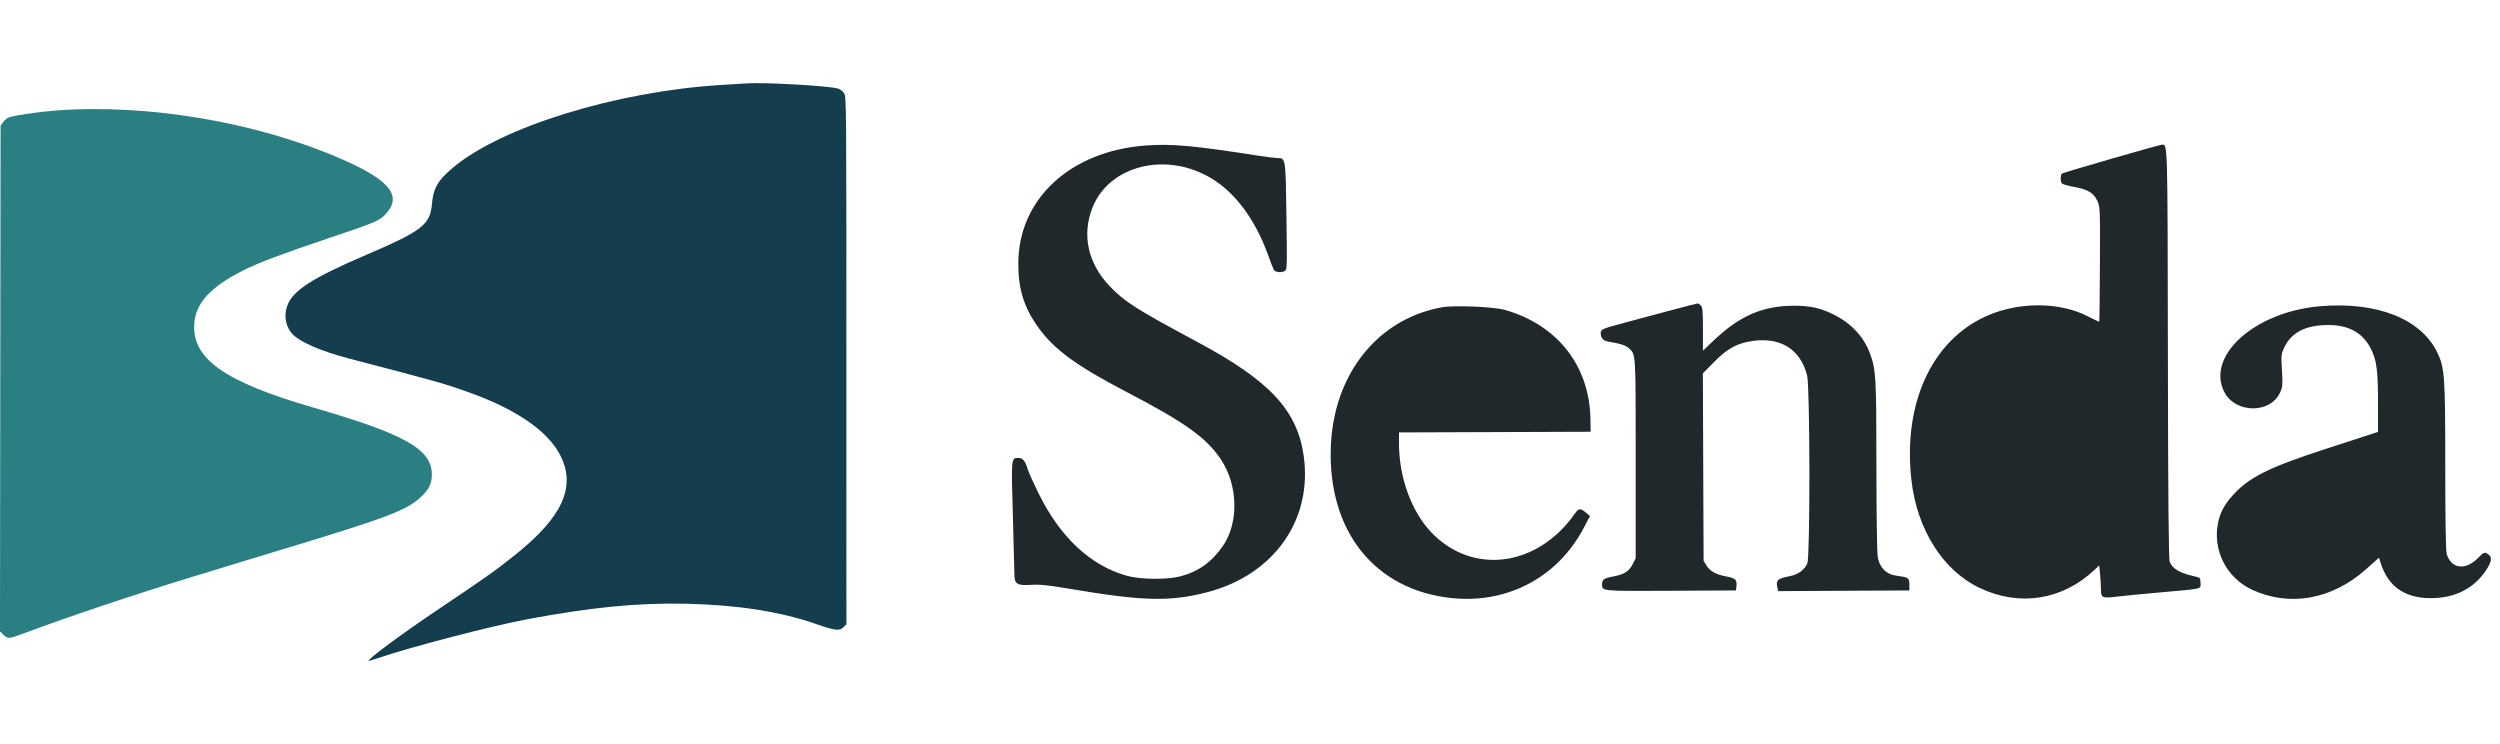
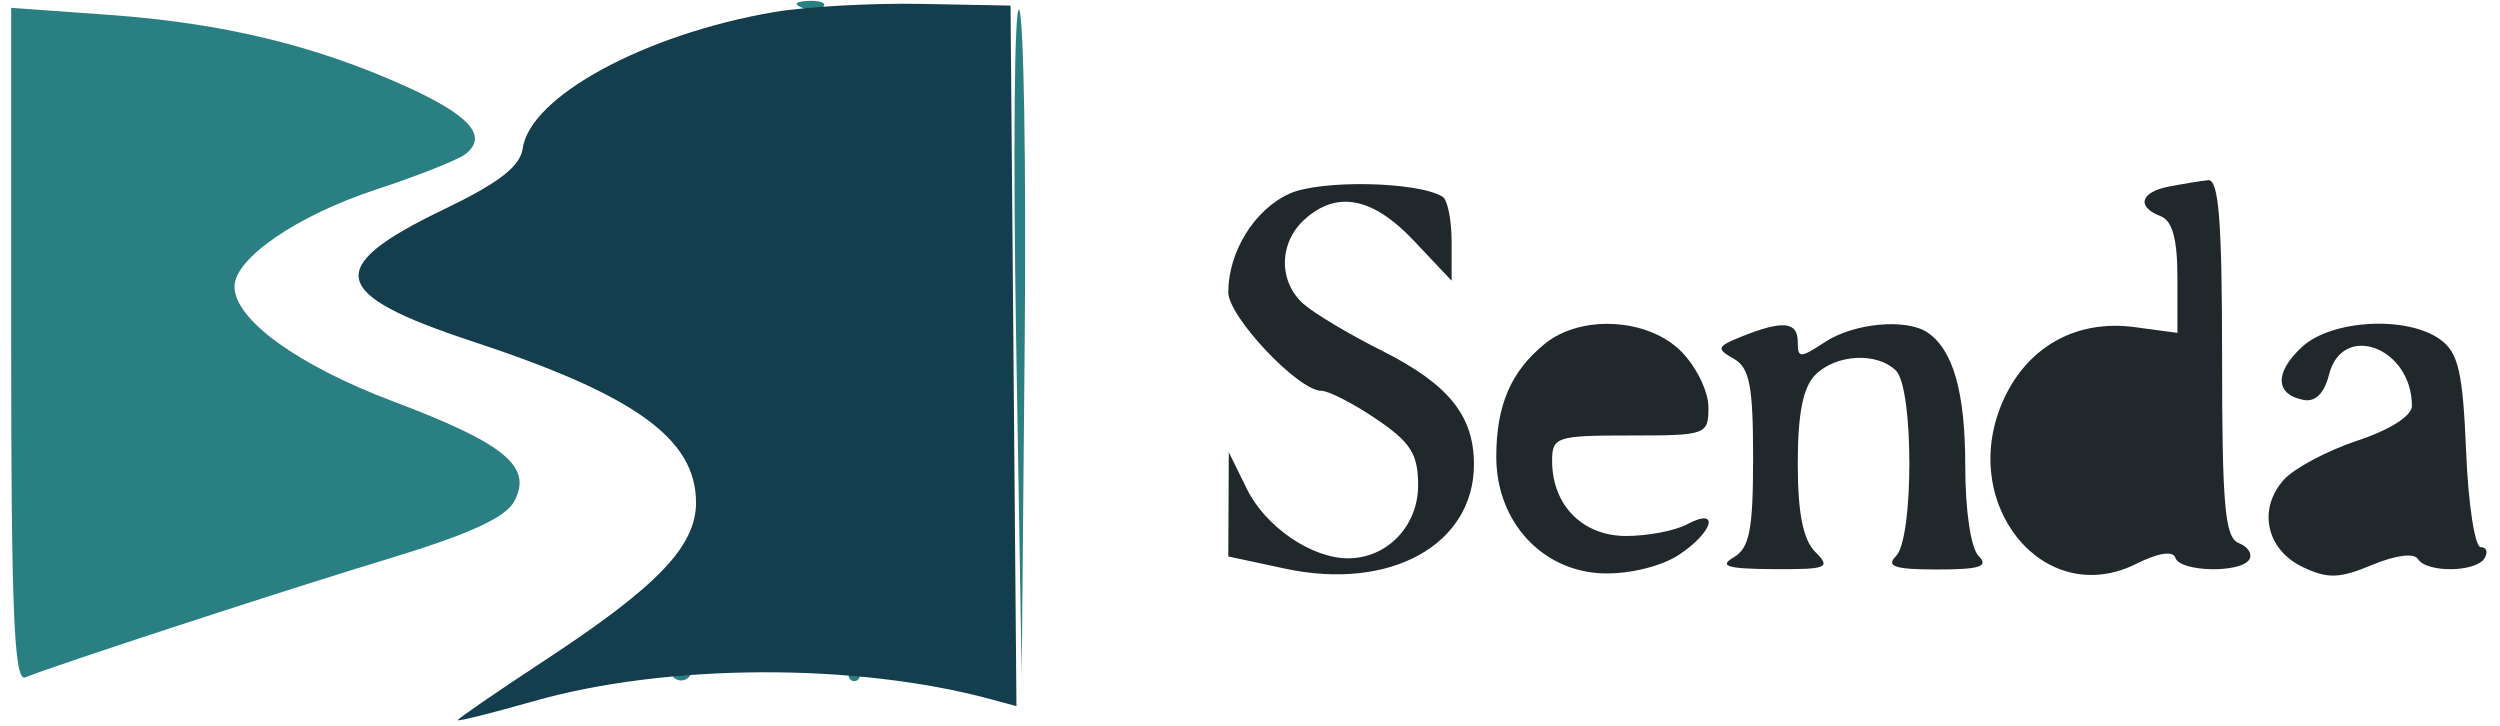
- <svg xmlns="http://www.w3.org/2000/svg" viewBox="0 0 242 72">
-   <g transform="translate(0 8) scale(0.1117764)">
-     <path d="M 48.007 24.156 C 33.015 25.296, 10.444 28.670, 7.220 30.253 C 5.823 30.939, 3.739 32.770, 2.590 34.323 L 0.500 37.147 0.243 256.144 L -0.013 475.140 2.916 478.070 C 6.692 481.846, 7.618 481.786, 20.609 476.923 C 59.258 462.454, 117.249 443.007, 166.500 428 C 175.850 425.151, 189.800 420.878, 197.500 418.504 C 205.200 416.129, 222.975 410.724, 237 406.491 C 334.460 377.079, 351.522 370.731, 364.091 359.204 C 371.394 352.508, 374 347.293, 374 339.381 C 374 317.508, 350.862 304.431, 271.500 281.450 C 194.839 259.251, 166.449 239.360, 168.202 209.077 C 169.243 191.089, 182.219 176.891, 210.741 162.531 C 223.778 155.967, 244.443 148.167, 283.774 134.965 C 323.413 121.659, 328.096 119.751, 332.913 114.933 C 349.002 98.844, 338.783 85.127, 297 66.728 C 223.330 34.288, 128.339 18.047, 48.007 24.156" fill="#2A7F83" />
-     <path d="M 647 0.608 C 643.975 0.796, 633.625 1.440, 624 2.038 C 533.442 7.669, 434.070 38.384, 392.169 73.695 C 379.089 84.717, 375.262 91.363, 374.073 105.116 C 372.528 122.989, 365.552 128.401, 317.500 148.999 C 269.603 169.530, 253.188 180.195, 248.554 193.795 C 245.678 202.237, 247.548 211.691, 253.310 217.828 C 259.685 224.619, 278.363 232.687, 302 238.860 C 381.653 259.661, 385.365 260.714, 408 268.928 C 448.116 283.486, 474.858 302.188, 485.353 323.024 C 499.009 350.134, 486.998 376.390, 445.993 409.065 C 428.571 422.947, 423.002 426.893, 379.500 456.169 C 346.944 478.079, 318.095 499.428, 319.349 500.682 C 319.521 500.855, 323.001 499.852, 327.081 498.453 C 355.407 488.746, 426.090 470.365, 457.500 464.538 C 513.411 454.166, 552.201 450.404, 594.228 451.279 C 638.112 452.192, 675.758 458.046, 706.500 468.740 C 723.299 474.583, 727.053 475.038, 730.449 471.642 L 733 469.091 732.996 240.795 C 732.993 17.481, 732.951 12.431, 731.074 9.353 C 729.944 7.500, 727.787 5.775, 725.827 5.156 C 718.407 2.815, 662.966 -0.384, 647 0.608" fill="#143D4D" />
-   </g>
-   <g transform="translate(97.93214 14) scale(0.1301775)">
-     <path d="M 99 0.703 C 43.285 5.086, 5.181 40.467, 4.907 88.071 C 4.797 107.133, 9.043 120.898, 19.595 135.685 C 31.438 152.282, 47.948 164.372, 85.500 183.950 C 128.575 206.407, 144.572 217.810, 155.343 233.737 C 168.347 252.963, 169.079 280.943, 157.038 298.445 C 148.723 310.530, 138.626 317.674, 124.984 321.123 C 115.052 323.635, 95.558 323.370, 85.580 320.588 C 58.719 313.098, 36.086 291.993, 20.066 259.500 C 16.270 251.800, 12.627 243.700, 11.971 241.500 C 10.089 235.194, 8.315 233, 5.099 233 C -0.449 233, -0.400 232.506, 0.867 275.781 C 1.506 297.626, 2.023 317.412, 2.015 319.750 C 1.991 326.695, 4.125 328.027, 14.205 327.361 C 20.900 326.918, 26.551 327.496, 43.500 330.355 C 97.625 339.486, 117.408 339.988, 145 332.928 C 194.943 320.148, 224.072 278.954, 217.063 231.017 C 212.137 197.331, 191.790 175.563, 138.500 146.968 C 92.361 122.211, 83.972 116.880, 72.879 105.269 C 56.675 88.308, 52.033 67.213, 60.036 46.909 C 72.490 15.312, 115.049 4.854, 148.605 25.145 C 166.324 35.860, 181.034 55.689, 190.410 81.500 C 192.408 87, 194.416 92.175, 194.872 93 C 195.912 94.881, 200.269 95.462, 202.876 94.067 C 204.805 93.034, 204.837 92.107, 204.296 53.255 C 203.688 9.550, 203.760 10.018, 197.595 9.982 C 195.893 9.972, 190.225 9.294, 185 8.476 C 134.959 0.635, 118.629 -0.841, 99 0.703 M 817.794 10.498 C 798.155 16.179, 781.618 21.118, 781.044 21.473 C 779.824 22.227, 779.677 26.943, 780.817 28.738 C 781.249 29.418, 785.293 30.619, 789.803 31.407 C 800.127 33.209, 804.612 35.897, 807.326 41.910 C 809.329 46.346, 809.392 47.922, 809.198 88.918 C 809.087 112.249, 808.864 131.470, 808.702 131.632 C 808.539 131.794, 804.603 129.964, 799.953 127.565 C 780.924 117.747, 753.392 116.800, 730.500 125.178 C 686.234 141.379, 662.286 189.815, 669.034 249.500 C 673.168 286.067, 692.350 316.483, 719.500 329.521 C 749.134 343.753, 781.199 338.792, 805.100 316.278 L 808.700 312.887 809.343 319.693 C 809.697 323.437, 809.989 328.629, 809.993 331.231 C 810.002 337.005, 811.058 337.432, 822 336.088 C 826.125 335.582, 840.300 334.200, 853.500 333.018 C 886.820 330.033, 884 330.684, 884 325.974 C 884 322.494, 883.681 321.968, 881.250 321.432 C 868.670 318.658, 863.357 315.712, 861.122 310.270 C 860.292 308.250, 859.918 266.300, 859.742 155.404 C 859.486 -5.692, 859.650 -0.149, 855.128 0.084 C 854.232 0.130, 837.432 4.816, 817.794 10.498 M 503.500 119.684 C 500.200 120.502, 491.200 122.884, 483.500 124.979 C 475.800 127.073, 463.200 130.461, 455.500 132.506 C 439.277 136.816, 438 137.370, 438 140.101 C 438 143.778, 439.903 145.895, 443.762 146.510 C 452.239 147.861, 456.627 149.260, 458.845 151.321 C 464.192 156.289, 464 153.245, 464 233.238 L 464 307.576 461.750 312.015 C 459.077 317.289, 455.377 319.630, 447.396 321.099 C 440.366 322.394, 439 323.353, 439 327 C 439 332.095, 438.376 332.037, 490.114 331.760 L 538.500 331.500 538.833 329.148 C 539.590 323.801, 538.417 322.431, 532.074 321.251 C 523.766 319.706, 519.413 317.400, 516.766 313.144 L 514.500 309.500 514.224 239.811 L 513.948 170.122 522.224 161.706 C 532.169 151.592, 539.602 147.548, 551.145 145.968 C 572.018 143.113, 586.447 152.262, 591.467 171.535 C 593.625 179.820, 593.778 306.203, 591.636 311.329 C 589.564 316.287, 584.826 319.699, 578.260 320.960 C 569.417 322.658, 568.033 324.011, 569.433 329.589 L 570.043 332.019 618.771 331.759 L 667.500 331.500 667.500 327.083 C 667.500 322.141, 666.920 321.755, 657.626 320.499 C 650.200 319.495, 645.256 314.424, 643.979 306.500 C 643.431 303.104, 643.008 273.591, 643.004 238.500 C 642.997 172.621, 642.675 167.175, 638.068 154.895 C 633.403 142.462, 623.801 132.401, 610.500 126.010 C 600.636 121.270, 593.295 119.724, 581 119.797 C 558.465 119.931, 541.315 127.362, 522.557 145.117 L 514 153.218 514 137.180 C 514 123.934, 513.726 120.869, 512.429 119.571 C 511.564 118.707, 510.552 118.045, 510.179 118.099 C 509.805 118.154, 506.800 118.867, 503.500 119.684 M 972.938 120.156 C 924.298 124.296, 887.721 157.181, 901.794 184.120 C 910.134 200.084, 936.196 200.115, 943.249 184.169 C 945.053 180.091, 945.189 178.390, 944.564 167.706 C 943.890 156.185, 943.954 155.615, 946.485 150.442 C 951.470 140.252, 960.904 134.988, 975.554 134.222 C 993 133.309, 1004.589 139.231, 1010.936 152.303 C 1015.070 160.818, 1015.984 168.090, 1015.992 192.559 L 1016 213.618 1011.250 215.175 C 1008.638 216.031, 993.222 221.042, 976.994 226.311 C 935.344 239.832, 920.585 247.120, 908.569 260.099 C 902.139 267.044, 898.737 273.197, 897.124 280.799 C 892.748 301.424, 903.201 322.119, 922.500 331.043 C 950.230 343.864, 981.707 338.251, 1006.763 316.016 L 1016.734 307.169 1017.878 310.834 C 1023.317 328.269, 1035.408 336.997, 1054.453 337.239 C 1072.486 337.467, 1086.860 330.459, 1096.018 316.973 C 1100.984 309.661, 1101.188 306.241, 1096.799 303.892 C 1095.131 303, 1094.149 303.534, 1090.332 307.405 C 1080.910 316.962, 1070.163 315.445, 1067.015 304.114 C 1066.394 301.878, 1066.009 277.202, 1066.006 239.381 C 1065.999 171.752, 1065.585 165.895, 1059.997 154.413 C 1047.871 129.494, 1015.034 116.573, 972.938 120.156 M 319.831 120.964 C 271.876 129.668, 239.146 170.972, 237.281 225.140 C 235.127 287.715, 270.216 331.354, 327.396 337.210 C 368.828 341.453, 406.086 321.614, 425.369 285.041 L 430.029 276.203 426.938 273.601 C 422.914 270.216, 421.611 270.320, 418.867 274.250 C 391.015 314.140, 342.551 320.437, 311.872 288.151 C 297.222 272.734, 288.006 247.291, 288.001 222.257 L 288 214.013 359.250 213.757 L 430.500 213.500 430.374 204.498 C 429.820 164.753, 406.154 134.301, 367 122.955 C 358.703 120.551, 329.010 119.297, 319.831 120.964 M 326.024 134.603 C 306.670 139.804, 291.891 162.470, 288.528 192.107 L 287.892 197.713 292.586 198.357 C 295.167 198.711, 315.666 199, 338.140 199 L 379 199 379 189.458 C 379 150.480, 355.911 126.572, 326.024 134.603 M 762.500 136.340 C 746.128 141.786, 732.704 158.102, 726.166 180.500 C 718.477 206.843, 718.459 242.399, 726.121 270 C 731.844 290.618, 744.652 308.168, 757.434 312.909 C 774.894 319.384, 790.307 315.176, 803.500 300.332 L 809.500 293.581 809.778 222.970 L 810.056 152.358 804.059 146.638 C 795.454 138.430, 789.050 135.811, 776.500 135.365 C 769.945 135.132, 765.122 135.467, 762.500 136.340 M 1003.500 232.961 C 966.533 245.759, 951.815 257.124, 947.922 275.873 C 945.076 289.585, 950.537 302.103, 962.176 308.551 C 967.075 311.265, 968.298 311.500, 977.500 311.500 C 990.201 311.500, 998.806 307.855, 1009.319 298.021 L 1016 291.771 1016 260.385 C 1016 243.123, 1015.663 229.034, 1015.250 229.076 C 1014.837 229.118, 1009.550 230.866, 1003.500 232.961" fill="#20282B" />
+ <svg xmlns="http://www.w3.org/2000/svg" viewBox="0 0 248 72">
+   <g transform="scale(1.107692)">
+     <path d="M 71.813 0.683 C 72.534 0.972, 73.397 0.936, 73.729 0.604 C 74.061 0.272, 73.471 0.036, 72.417 0.079 C 71.252 0.127, 71.015 0.364, 71.813 0.683 M 90.999 30.299 L 91.498 60.500 91.764 31.065 C 91.911 14.876, 91.686 1.286, 91.265 0.864 C 90.844 0.443, 90.725 13.688, 90.999 30.299 M 1 30.934 C 1 54.720, 1.267 61.060, 2.250 60.666 C 5.244 59.468, 25.364 52.895, 34.726 50.057 C 41.995 47.853, 45.272 46.360, 46.056 44.895 C 47.721 41.784, 45.230 39.730, 35.202 35.945 C 26.673 32.726, 21 28.620, 21 25.666 C 21 23.135, 26.618 19.289, 33.717 16.960 C 37.447 15.735, 41.036 14.311, 41.691 13.794 C 43.746 12.171, 42.064 10.302, 36.164 7.654 C 28.081 4.027, 19.858 2.058, 9.750 1.330 L 1 0.701 1 30.934 M 60.333 60.667 C 60.700 61.033, 61.300 61.033, 61.667 60.667 C 62.033 60.300, 61.733 60, 61 60 C 60.267 60, 59.967 60.300, 60.333 60.667 M 76 60.500 C 76 60.775, 76.225 61, 76.500 61 C 76.775 61, 77 60.775, 77 60.500 C 77 60.225, 76.775 60, 76.500 60 C 76.225 60, 76 60.225, 76 60.500" fill="#2A7F83" />
+     <path d="M 69.347 1.076 C 57.774 3.051, 47.477 8.630, 46.815 13.284 C 46.584 14.912, 44.697 16.368, 39.712 18.769 C 28.937 23.956, 29.465 26.341, 42.325 30.581 C 56.894 35.384, 62.333 39.308, 62.333 45.013 C 62.333 48.914, 58.893 52.505, 48.821 59.117 C 44.520 61.941, 41 64.360, 41 64.492 C 41 64.624, 44.038 63.865, 47.750 62.807 C 59.669 59.408, 76.616 59.334, 88.764 62.627 L 91.029 63.241 90.764 31.870 L 90.500 0.500 82.500 0.349 C 78.100 0.265, 72.181 0.593, 69.347 1.076" fill="#143D4D" />
+     <g transform="translate(110 16)">
+       <path d="M 5.476 1.345 C 2.348 2.761, 0 6.548, -0 10.179 C -0 12.363, 6.274 19, 8.339 19 C 8.997 19, 11.215 20.141, 13.268 21.536 C 16.351 23.631, 17 24.665, 17 27.479 C 17 31.108, 14.218 34, 10.728 34 C 7.460 34, 3.336 31.178, 1.673 27.802 L 0.046 24.500 0.023 29.167 L 0 33.834 5.102 34.928 C 14.489 36.942, 22 32.790, 22 25.588 C 22 21.203, 19.708 18.388, 13.680 15.368 C 10.831 13.940, 7.713 12.079, 6.750 11.231 C 4.480 9.232, 4.516 5.748, 6.829 3.655 C 9.729 1.030, 12.941 1.658, 16.632 5.571 L 20 9.142 20 5.630 C 20 3.699, 19.637 1.893, 19.193 1.619 C 16.982 0.253, 8.273 0.079, 5.476 1.345 M 84.250 0.706 C 81.671 1.202, 81.300 2.517, 83.500 3.362 C 84.553 3.766, 85 5.408, 85 8.873 L 85 13.810 81.163 13.295 C 76.051 12.609, 71.727 14.947, 69.525 19.588 C 65.127 28.857, 72.900 38.691, 81.309 34.496 C 83.305 33.500, 84.601 33.302, 84.820 33.959 C 85.244 35.231, 90.665 35.350, 91.435 34.105 C 91.740 33.612, 91.316 32.952, 90.494 32.636 C 89.255 32.160, 89 29.332, 89 16.031 C 89 3.800, 88.704 0.032, 87.750 0.136 C 87.063 0.211, 85.487 0.467, 84.250 0.706 M 28.367 14.772 C 25.306 17.251, 24 20.287, 24 24.918 C 24 30.735, 28.128 35.207, 33.631 35.352 C 35.942 35.412, 38.791 34.712, 40.327 33.705 C 43.454 31.656, 44.075 29.354, 41.066 30.965 C 40.002 31.534, 37.552 32, 35.622 32 C 31.724 32, 29 29.235, 29 25.277 C 29 23.124, 29.382 23, 36 23 C 42.833 23, 43 22.939, 43 20.455 C 43 19.055, 41.895 16.805, 40.545 15.455 C 37.583 12.492, 31.596 12.157, 28.367 14.772 M 46 14.128 C 43.749 15.030, 43.674 15.228, 45.250 16.115 C 46.686 16.923, 47 18.517, 47 25 C 47 31.469, 46.683 33.085, 45.250 33.920 C 43.901 34.706, 44.719 34.946, 48.821 34.970 C 53.659 34.997, 54 34.857, 52.571 33.429 C 51.472 32.330, 51 29.946, 51 25.500 C 51 21.054, 51.472 18.670, 52.571 17.571 C 54.436 15.706, 58.117 15.517, 59.800 17.200 C 61.393 18.793, 61.393 32.207, 59.800 33.800 C 58.867 34.733, 59.689 35, 63.500 35 C 67.311 35, 68.133 34.733, 67.200 33.800 C 66.500 33.100, 66 29.741, 66 25.734 C 66 19.119, 64.919 15.314, 62.600 13.765 C 60.703 12.498, 56.032 12.933, 53.465 14.615 C 51.196 16.102, 51 16.102, 51 14.615 C 51 12.796, 49.653 12.665, 46 14.128 M 96.135 15.089 C 93.682 17.374, 93.749 19.322, 96.297 19.816 C 97.351 20.021, 98.156 19.225, 98.573 17.566 C 99.774 12.780, 106 15.117, 106 20.354 C 106 21.243, 104.042 22.490, 101.118 23.461 C 98.432 24.353, 95.471 25.927, 94.537 26.959 C 92.172 29.572, 92.950 33.219, 96.204 34.773 C 98.456 35.849, 99.498 35.819, 102.432 34.593 C 104.517 33.722, 106.194 33.504, 106.537 34.060 C 107.310 35.310, 111.718 35.266, 112.500 34 C 112.840 33.450, 112.688 33, 112.162 33 C 111.636 33, 111.047 29.139, 110.853 24.419 C 110.561 17.332, 110.162 15.592, 108.559 14.419 C 105.587 12.246, 98.793 12.613, 96.135 15.089 M 30.035 16.934 C 28.243 20.283, 28.853 21, 33.500 21 C 38.093 21, 38.786 20.213, 37.393 16.582 C 36.513 14.288, 31.318 14.537, 30.035 16.934 M 75.573 16.570 C 72.036 20.107, 72.438 28.792, 76.262 31.471 C 81.352 35.036, 85 31.960, 85 24.106 C 85 21.225, 84.534 17.998, 83.965 16.934 C 82.691 14.554, 77.802 14.341, 75.573 16.570 M 101.272 25.211 C 98.302 26.644, 97.382 29.811, 99.360 31.789 C 100.633 33.062, 101.400 33.139, 103.463 32.199 C 105.480 31.280, 106 30.321, 106 27.521 C 106 23.784, 105.120 23.354, 101.272 25.211" fill="#20282B" />
+     </g>
  </g>
</svg>
